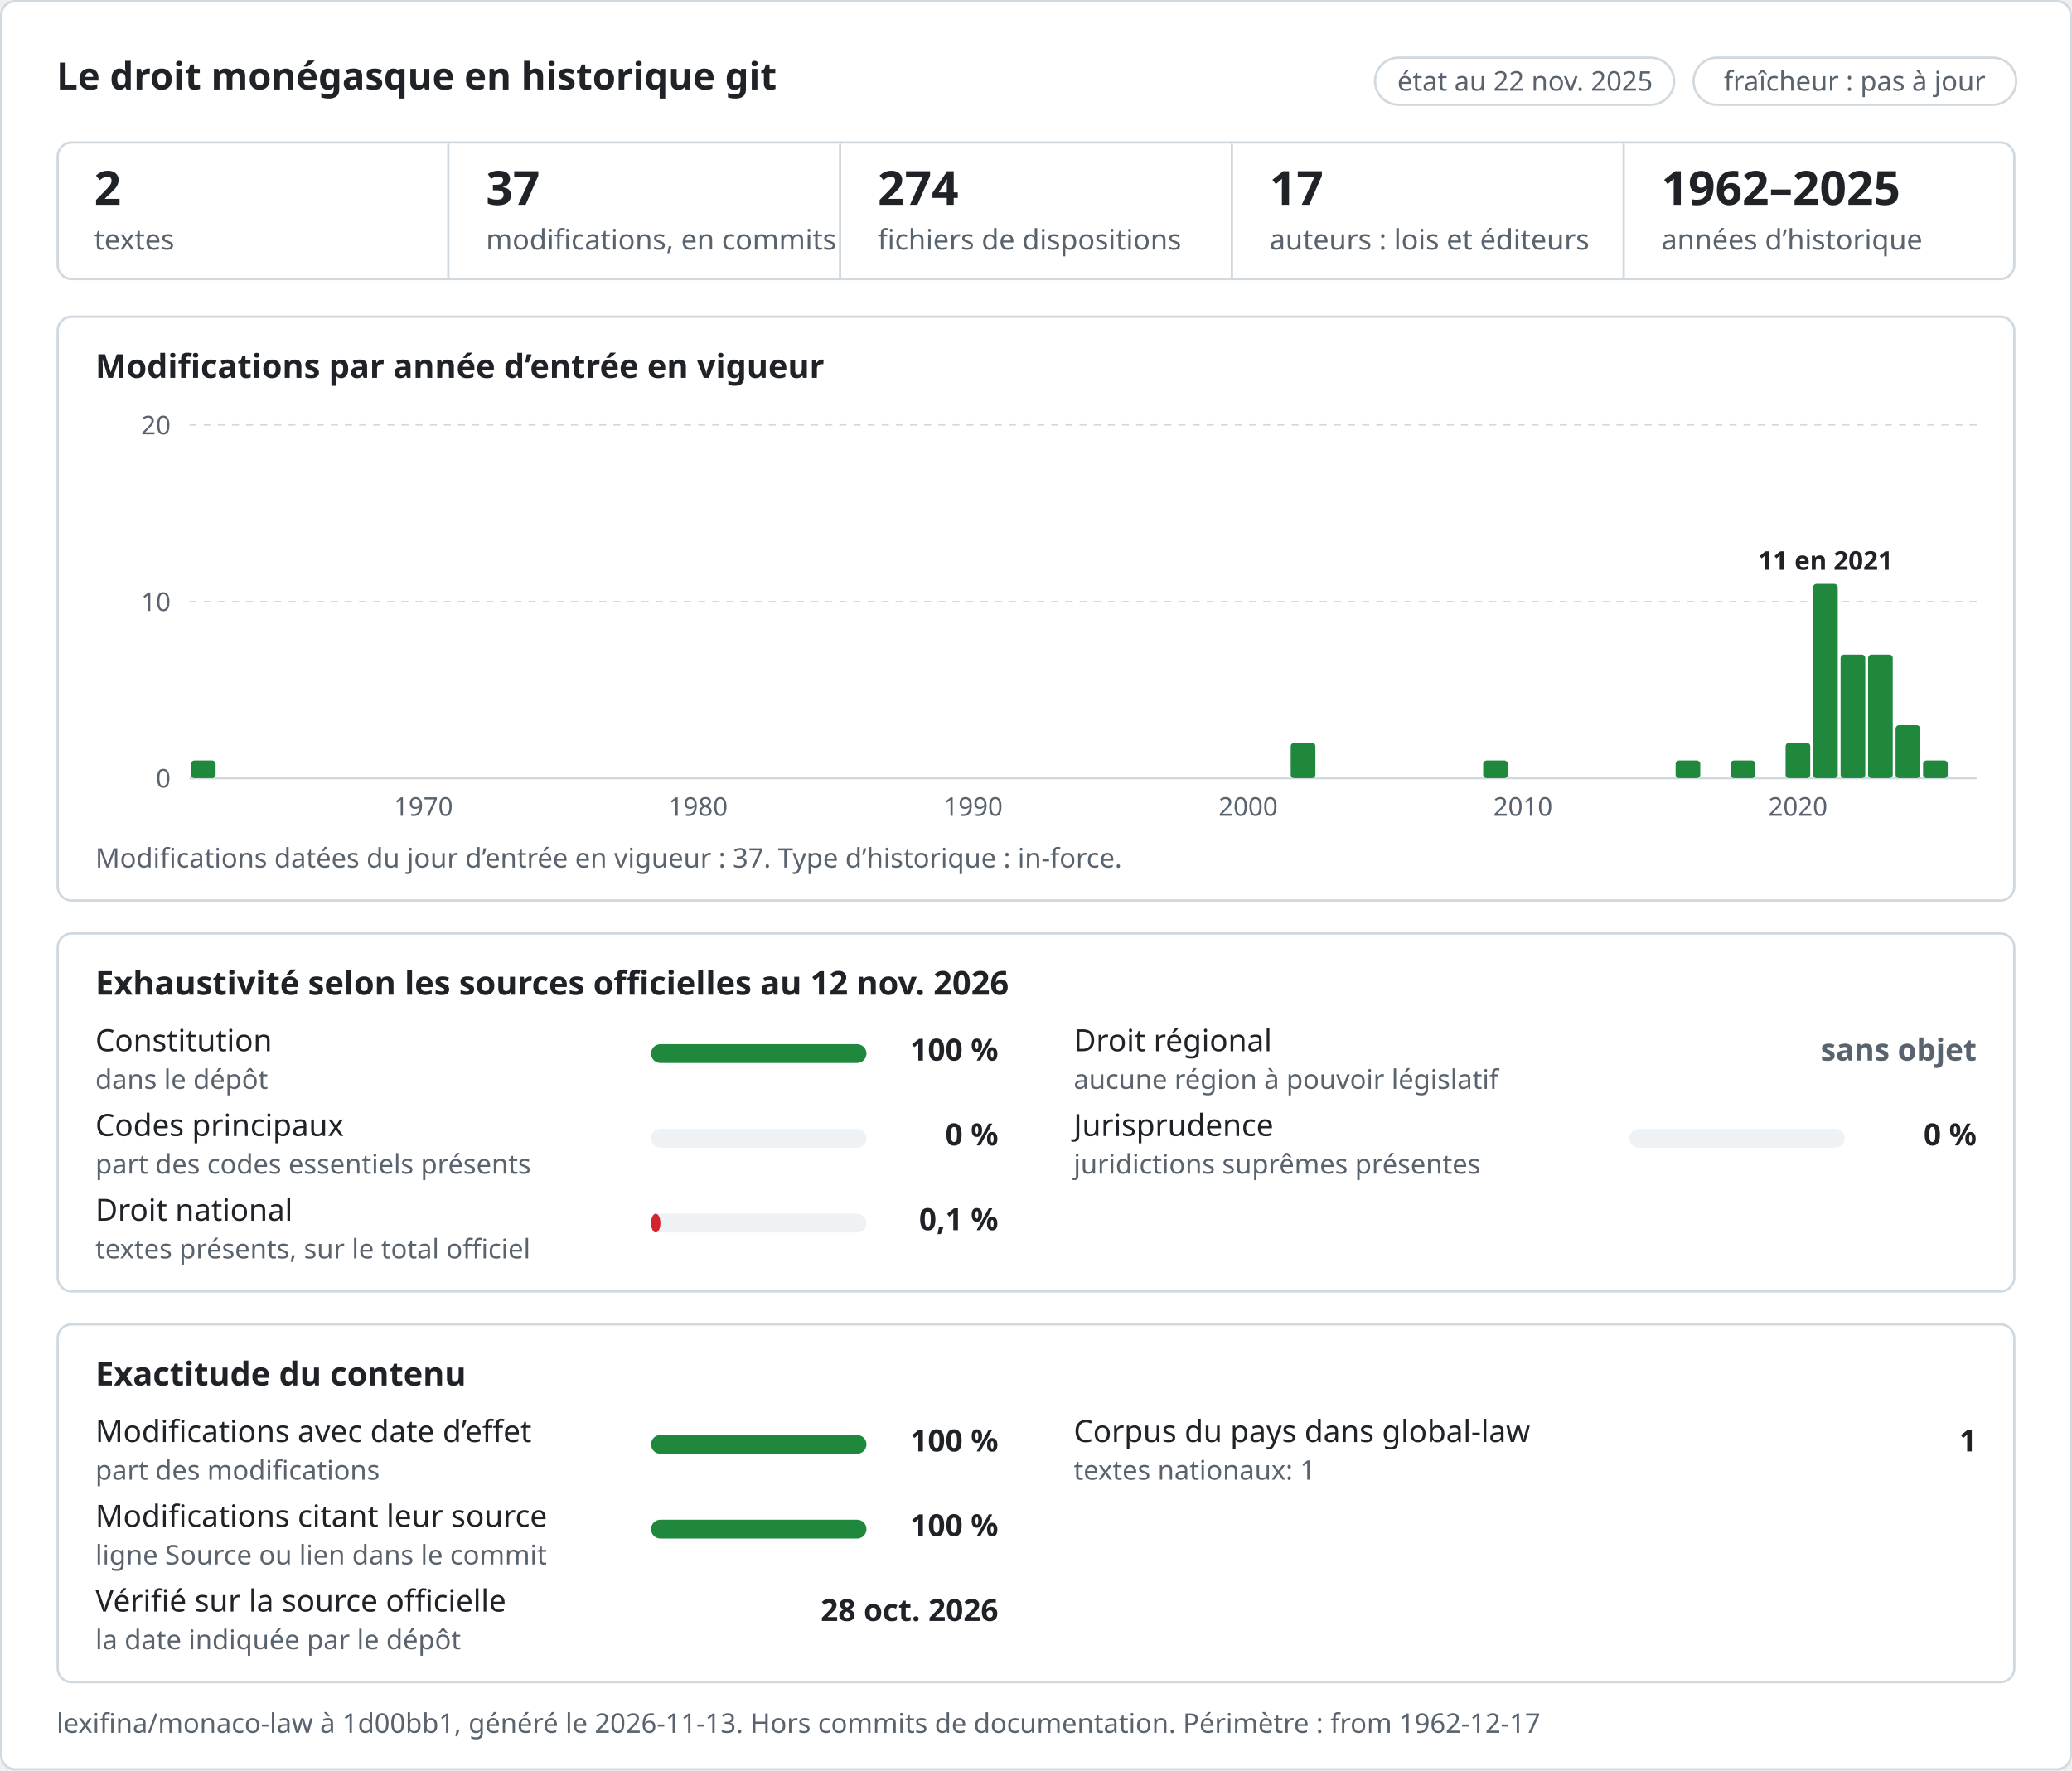
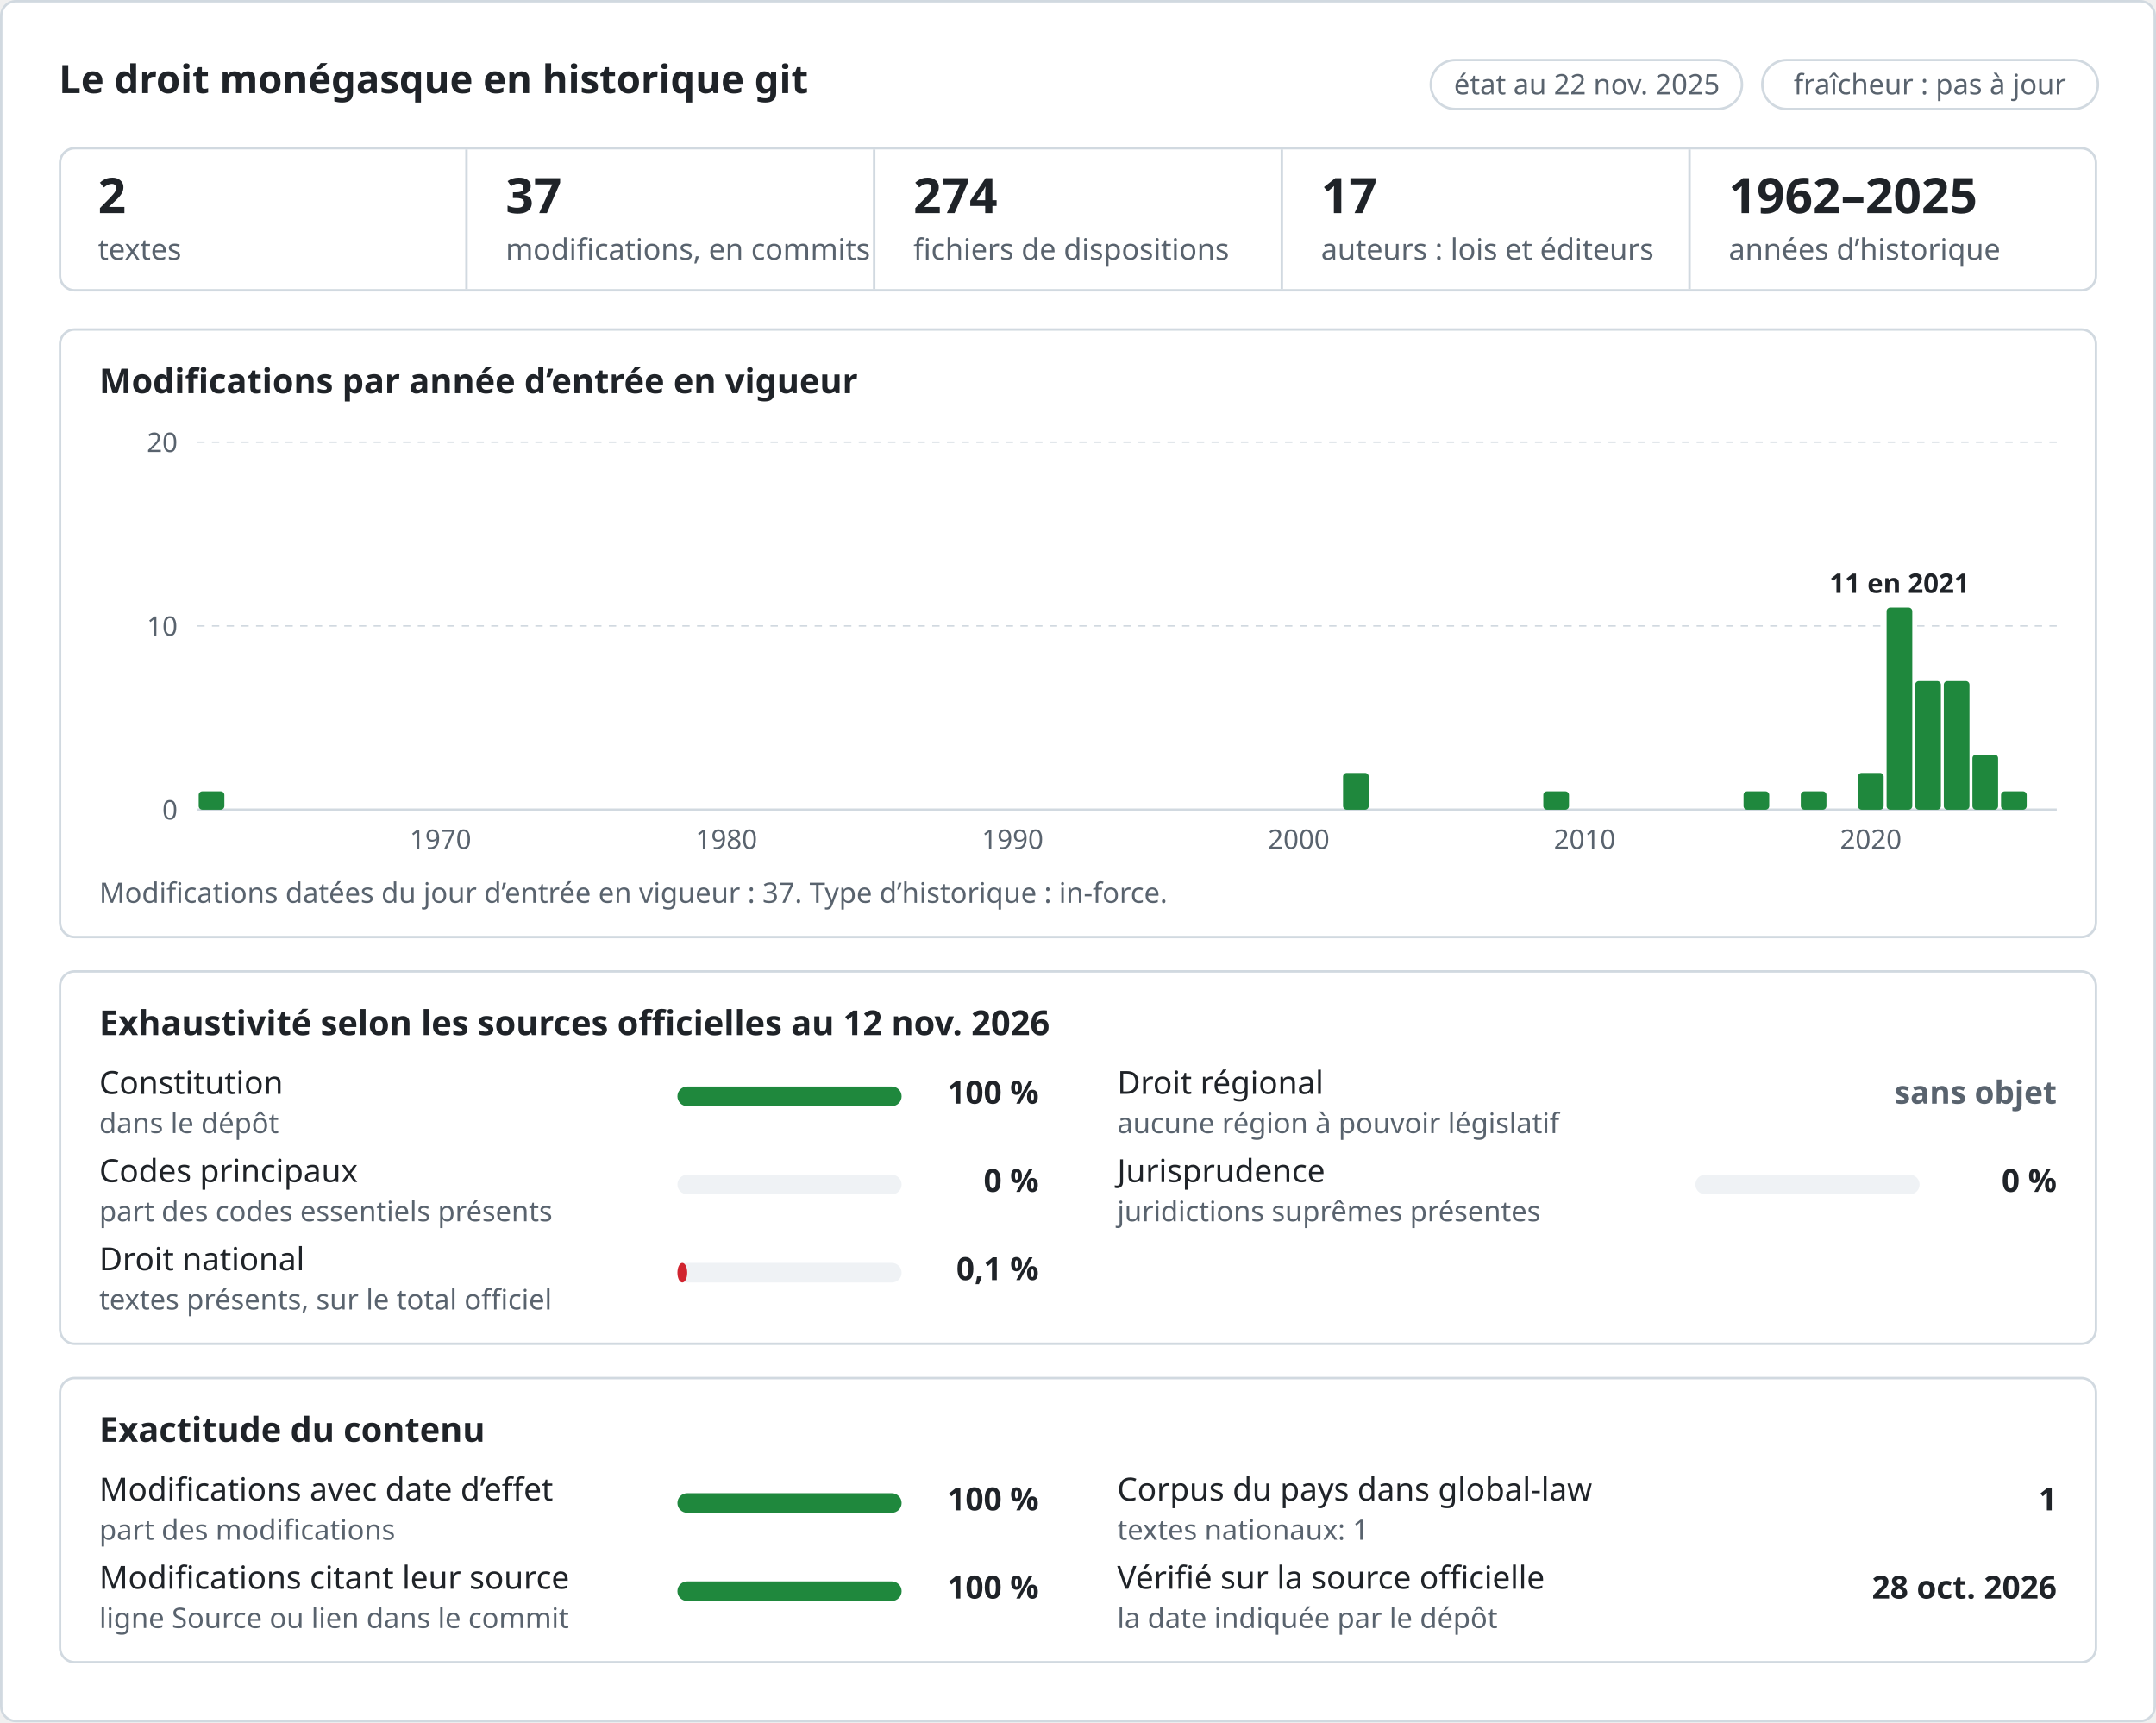
- <svg xmlns="http://www.w3.org/2000/svg" width="880" height="752" viewBox="0 0 880 752" font-family="-apple-system,BlinkMacSystemFont,Segoe UI,Noto Sans,Helvetica,Arial,sans-serif">
-   <rect x="0.5" y="0.5" width="879" height="751" rx="6" fill="#ffffff" stroke="#d1d9e0" />
+ <svg xmlns="http://www.w3.org/2000/svg" width="880" height="703" viewBox="0 0 880 703" font-family="-apple-system,BlinkMacSystemFont,Segoe UI,Noto Sans,Helvetica,Arial,sans-serif">
+   <rect x="0.5" y="0.5" width="879" height="702" rx="6" fill="#ffffff" stroke="#d1d9e0" />
  <text x="24" y="38" font-size="16" font-weight="600" fill="#1f2328">Le droit monégasque en historique git</text>
  <rect x="584.0" y="24.5" width="127" height="20" rx="10" fill="none" stroke="#d1d9e0" />
  <text x="647.7" y="38.5" font-size="11.5" font-weight="500" text-anchor="middle" fill="#59636e">état au 22 nov. 2025</text>
  <rect x="719.3" y="24.5" width="137" height="20" rx="10" fill="none" stroke="#d1d9e0" />
  <text x="787.7" y="38.5" font-size="11.5" font-weight="500" text-anchor="middle" fill="#59636e">fraîcheur : pas à jour</text>
  <rect x="24.5" y="60.5" width="831" height="58" rx="6" fill="#ffffff" stroke="#d1d9e0" />
  <text x="40.0" y="87" font-size="20" font-weight="600" fill="#1f2328">2</text>
  <text x="40.0" y="106" font-size="12" fill="#59636e">textes</text>
  <line x1="190.4" y1="61" x2="190.4" y2="118" stroke="#d1d9e0" />
  <text x="206.4" y="87" font-size="20" font-weight="600" fill="#1f2328">37</text>
  <text x="206.4" y="106" font-size="12" fill="#59636e">modifications, en commits</text>
  <line x1="356.8" y1="61" x2="356.8" y2="118" stroke="#d1d9e0" />
  <text x="372.8" y="87" font-size="20" font-weight="600" fill="#1f2328">274</text>
  <text x="372.8" y="106" font-size="12" fill="#59636e">fichiers de dispositions</text>
  <line x1="523.2" y1="61" x2="523.2" y2="118" stroke="#d1d9e0" />
  <text x="539.2" y="87" font-size="20" font-weight="600" fill="#1f2328">17</text>
  <text x="539.2" y="106" font-size="12" fill="#59636e">auteurs : lois et éditeurs</text>
  <line x1="689.6" y1="61" x2="689.6" y2="118" stroke="#d1d9e0" />
  <text x="705.6" y="87" font-size="20" font-weight="600" fill="#1f2328">1962–2025</text>
  <text x="705.6" y="106" font-size="12" fill="#59636e">années d’historique</text>
  <rect x="24.5" y="134.5" width="831" height="248" rx="6" fill="#ffffff" stroke="#d1d9e0" />
  <text x="40.5" y="160.5" font-size="14" font-weight="600" fill="#1f2328">Modifications par année d’entrée en vigueur</text>
  <line x1="80.5" y1="330.5" x2="839.5" y2="330.5" stroke="#d1d9e0" stroke-width="1" />
  <text x="72.5" y="334.5" font-size="11" text-anchor="end" fill="#59636e">0</text>
  <line x1="80.5" y1="255.5" x2="839.5" y2="255.5" stroke="#d1d9e0" stroke-width="0.6" stroke-dasharray="3 3" />
  <text x="72.5" y="259.5" font-size="11" text-anchor="end" fill="#59636e">10</text>
  <line x1="80.5" y1="180.5" x2="839.5" y2="180.5" stroke="#d1d9e0" stroke-width="0.6" stroke-dasharray="3 3" />
  <text x="72.5" y="184.5" font-size="11" text-anchor="end" fill="#59636e">20</text>
  <rect x="81.10" y="323.0" width="10.48" height="7.5" rx="1.5" fill="#1f883d" />
  <text x="179.8" y="346.5" font-size="11" text-anchor="middle" fill="#59636e">1970</text>
  <text x="296.5" y="346.5" font-size="11" text-anchor="middle" fill="#59636e">1980</text>
  <text x="413.3" y="346.5" font-size="11" text-anchor="middle" fill="#59636e">1990</text>
  <text x="530.1" y="346.5" font-size="11" text-anchor="middle" fill="#59636e">2000</text>
  <rect x="548.18" y="315.5" width="10.48" height="15.0" rx="1.5" fill="#1f883d" />
  <rect x="629.92" y="323.0" width="10.48" height="7.5" rx="1.5" fill="#1f883d" />
  <text x="646.8" y="346.5" font-size="11" text-anchor="middle" fill="#59636e">2010</text>
  <rect x="711.65" y="323.0" width="10.48" height="7.5" rx="1.5" fill="#1f883d" />
  <rect x="735.01" y="323.0" width="10.48" height="7.5" rx="1.5" fill="#1f883d" />
  <rect x="758.36" y="315.5" width="10.48" height="15.0" rx="1.5" fill="#1f883d" />
  <text x="763.6" y="346.5" font-size="11" text-anchor="middle" fill="#59636e">2020</text>
  <rect x="770.04" y="248.0" width="10.48" height="82.5" rx="1.5" fill="#1f883d" />
  <text x="775.3" y="242.0" font-size="11" font-weight="600" text-anchor="middle" fill="#1f2328">11 en 2021</text>
  <rect x="781.72" y="278.0" width="10.48" height="52.5" rx="1.5" fill="#1f883d" />
  <rect x="793.39" y="278.0" width="10.48" height="52.5" rx="1.5" fill="#1f883d" />
  <rect x="805.07" y="308.0" width="10.48" height="22.5" rx="1.5" fill="#1f883d" />
  <rect x="816.75" y="323.0" width="10.48" height="7.5" rx="1.5" fill="#1f883d" />
  <text x="40.5" y="368.5" font-size="11.5" fill="#59636e">Modifications datées du jour d’entrée en vigueur : 37. Type d’historique : in-force.</text>
  <rect x="24.5" y="396.5" width="831" height="152" rx="6" fill="#ffffff" stroke="#d1d9e0" />
  <text x="40.5" y="422.5" font-size="14" font-weight="600" fill="#1f2328">Exhaustivité selon les sources officielles au 12 nov. 2026</text>
  <text x="40.5" y="446.5" font-size="13" fill="#1f2328">Constitution</text>
  <text x="40.5" y="462.5" font-size="11.5" fill="#59636e">dans le dépôt</text>
  <g>
    <rect x="276.5" y="443.5" width="91.5" height="8" rx="4" fill="#eff2f5" />
    <rect x="276.5" y="443.5" width="91.5" height="8" rx="4" fill="#1f883d" />
  </g>
  <text x="424.0" y="450.5" font-size="13" font-weight="600" text-anchor="end" fill="#1f2328">100 %</text>
  <text x="40.5" y="482.5" font-size="13" fill="#1f2328">Codes principaux</text>
  <text x="40.5" y="498.5" font-size="11.5" fill="#59636e">part des codes essentiels présents</text>
  <g>
    <rect x="276.5" y="479.5" width="91.5" height="8" rx="4" fill="#eff2f5" />
  </g>
  <text x="424.0" y="486.5" font-size="13" font-weight="600" text-anchor="end" fill="#1f2328">0 %</text>
  <text x="40.5" y="518.5" font-size="13" fill="#1f2328">Droit national</text>
  <text x="40.5" y="534.5" font-size="11.5" fill="#59636e">textes présents, sur le total officiel</text>
  <g>
    <rect x="276.5" y="515.5" width="91.5" height="8" rx="4" fill="#eff2f5" />
    <rect x="276.5" y="515.5" width="4.0" height="8" rx="4" fill="#d1242f" />
  </g>
  <text x="424.0" y="522.5" font-size="13" font-weight="600" text-anchor="end" fill="#1f2328">0,1 %</text>
  <text x="456.0" y="446.5" font-size="13" fill="#1f2328">Droit régional</text>
  <text x="456.0" y="462.5" font-size="11.5" fill="#59636e">aucune région à pouvoir législatif</text>
  <text x="839.5" y="450.5" font-size="13" font-weight="600" text-anchor="end" fill="#59636e">sans objet</text>
  <text x="456.0" y="482.5" font-size="13" fill="#1f2328">Jurisprudence</text>
  <text x="456.0" y="498.5" font-size="11.5" fill="#59636e">juridictions suprêmes présentes</text>
  <g>
    <rect x="692.0" y="479.5" width="91.5" height="8" rx="4" fill="#eff2f5" />
  </g>
  <text x="839.5" y="486.5" font-size="13" font-weight="600" text-anchor="end" fill="#1f2328">0 %</text>
-   <rect x="24.5" y="562.5" width="831" height="152" rx="6" fill="#ffffff" stroke="#d1d9e0" />
+   <rect x="24.5" y="562.5" width="831" height="116" rx="6" fill="#ffffff" stroke="#d1d9e0" />
  <text x="40.5" y="588.5" font-size="14" font-weight="600" fill="#1f2328">Exactitude du contenu</text>
  <text x="40.5" y="612.5" font-size="13" fill="#1f2328">Modifications avec date d’effet</text>
  <text x="40.5" y="628.5" font-size="11.5" fill="#59636e">part des modifications</text>
  <g>
    <rect x="276.5" y="609.5" width="91.5" height="8" rx="4" fill="#eff2f5" />
    <rect x="276.5" y="609.5" width="91.5" height="8" rx="4" fill="#1f883d" />
  </g>
  <text x="424.0" y="616.5" font-size="13" font-weight="600" text-anchor="end" fill="#1f2328">100 %</text>
  <text x="40.5" y="648.5" font-size="13" fill="#1f2328">Modifications citant leur source</text>
  <text x="40.5" y="664.5" font-size="11.5" fill="#59636e">ligne Source ou lien dans le commit</text>
  <g>
    <rect x="276.5" y="645.5" width="91.5" height="8" rx="4" fill="#eff2f5" />
    <rect x="276.5" y="645.5" width="91.5" height="8" rx="4" fill="#1f883d" />
  </g>
  <text x="424.0" y="652.5" font-size="13" font-weight="600" text-anchor="end" fill="#1f2328">100 %</text>
-   <text x="40.5" y="684.5" font-size="13" fill="#1f2328">Vérifié sur la source officielle</text>
-   <text x="40.5" y="700.5" font-size="11.5" fill="#59636e">la date indiquée par le dépôt</text>
-   <text x="424.0" y="688.5" font-size="13" font-weight="600" text-anchor="end" fill="#1f2328">28 oct. 2026</text>
  <text x="456.0" y="612.5" font-size="13" fill="#1f2328">Corpus du pays dans global-law</text>
  <text x="456.0" y="628.5" font-size="11.5" fill="#59636e">textes nationaux: 1</text>
  <text x="839.5" y="616.5" font-size="13" font-weight="600" text-anchor="end" fill="#1f2328">1</text>
-   <text x="24" y="736" font-size="11.5" fill="#59636e">lexifina/monaco-law à 1d00bb1, généré le 2026-11-13. Hors commits de documentation. Périmètre : from 1962-12-17</text>
+   <text x="456.0" y="648.5" font-size="13" fill="#1f2328">Vérifié sur la source officielle</text>
+   <text x="456.0" y="664.5" font-size="11.5" fill="#59636e">la date indiquée par le dépôt</text>
+   <text x="839.5" y="652.5" font-size="13" font-weight="600" text-anchor="end" fill="#1f2328">28 oct. 2026</text>
</svg>
